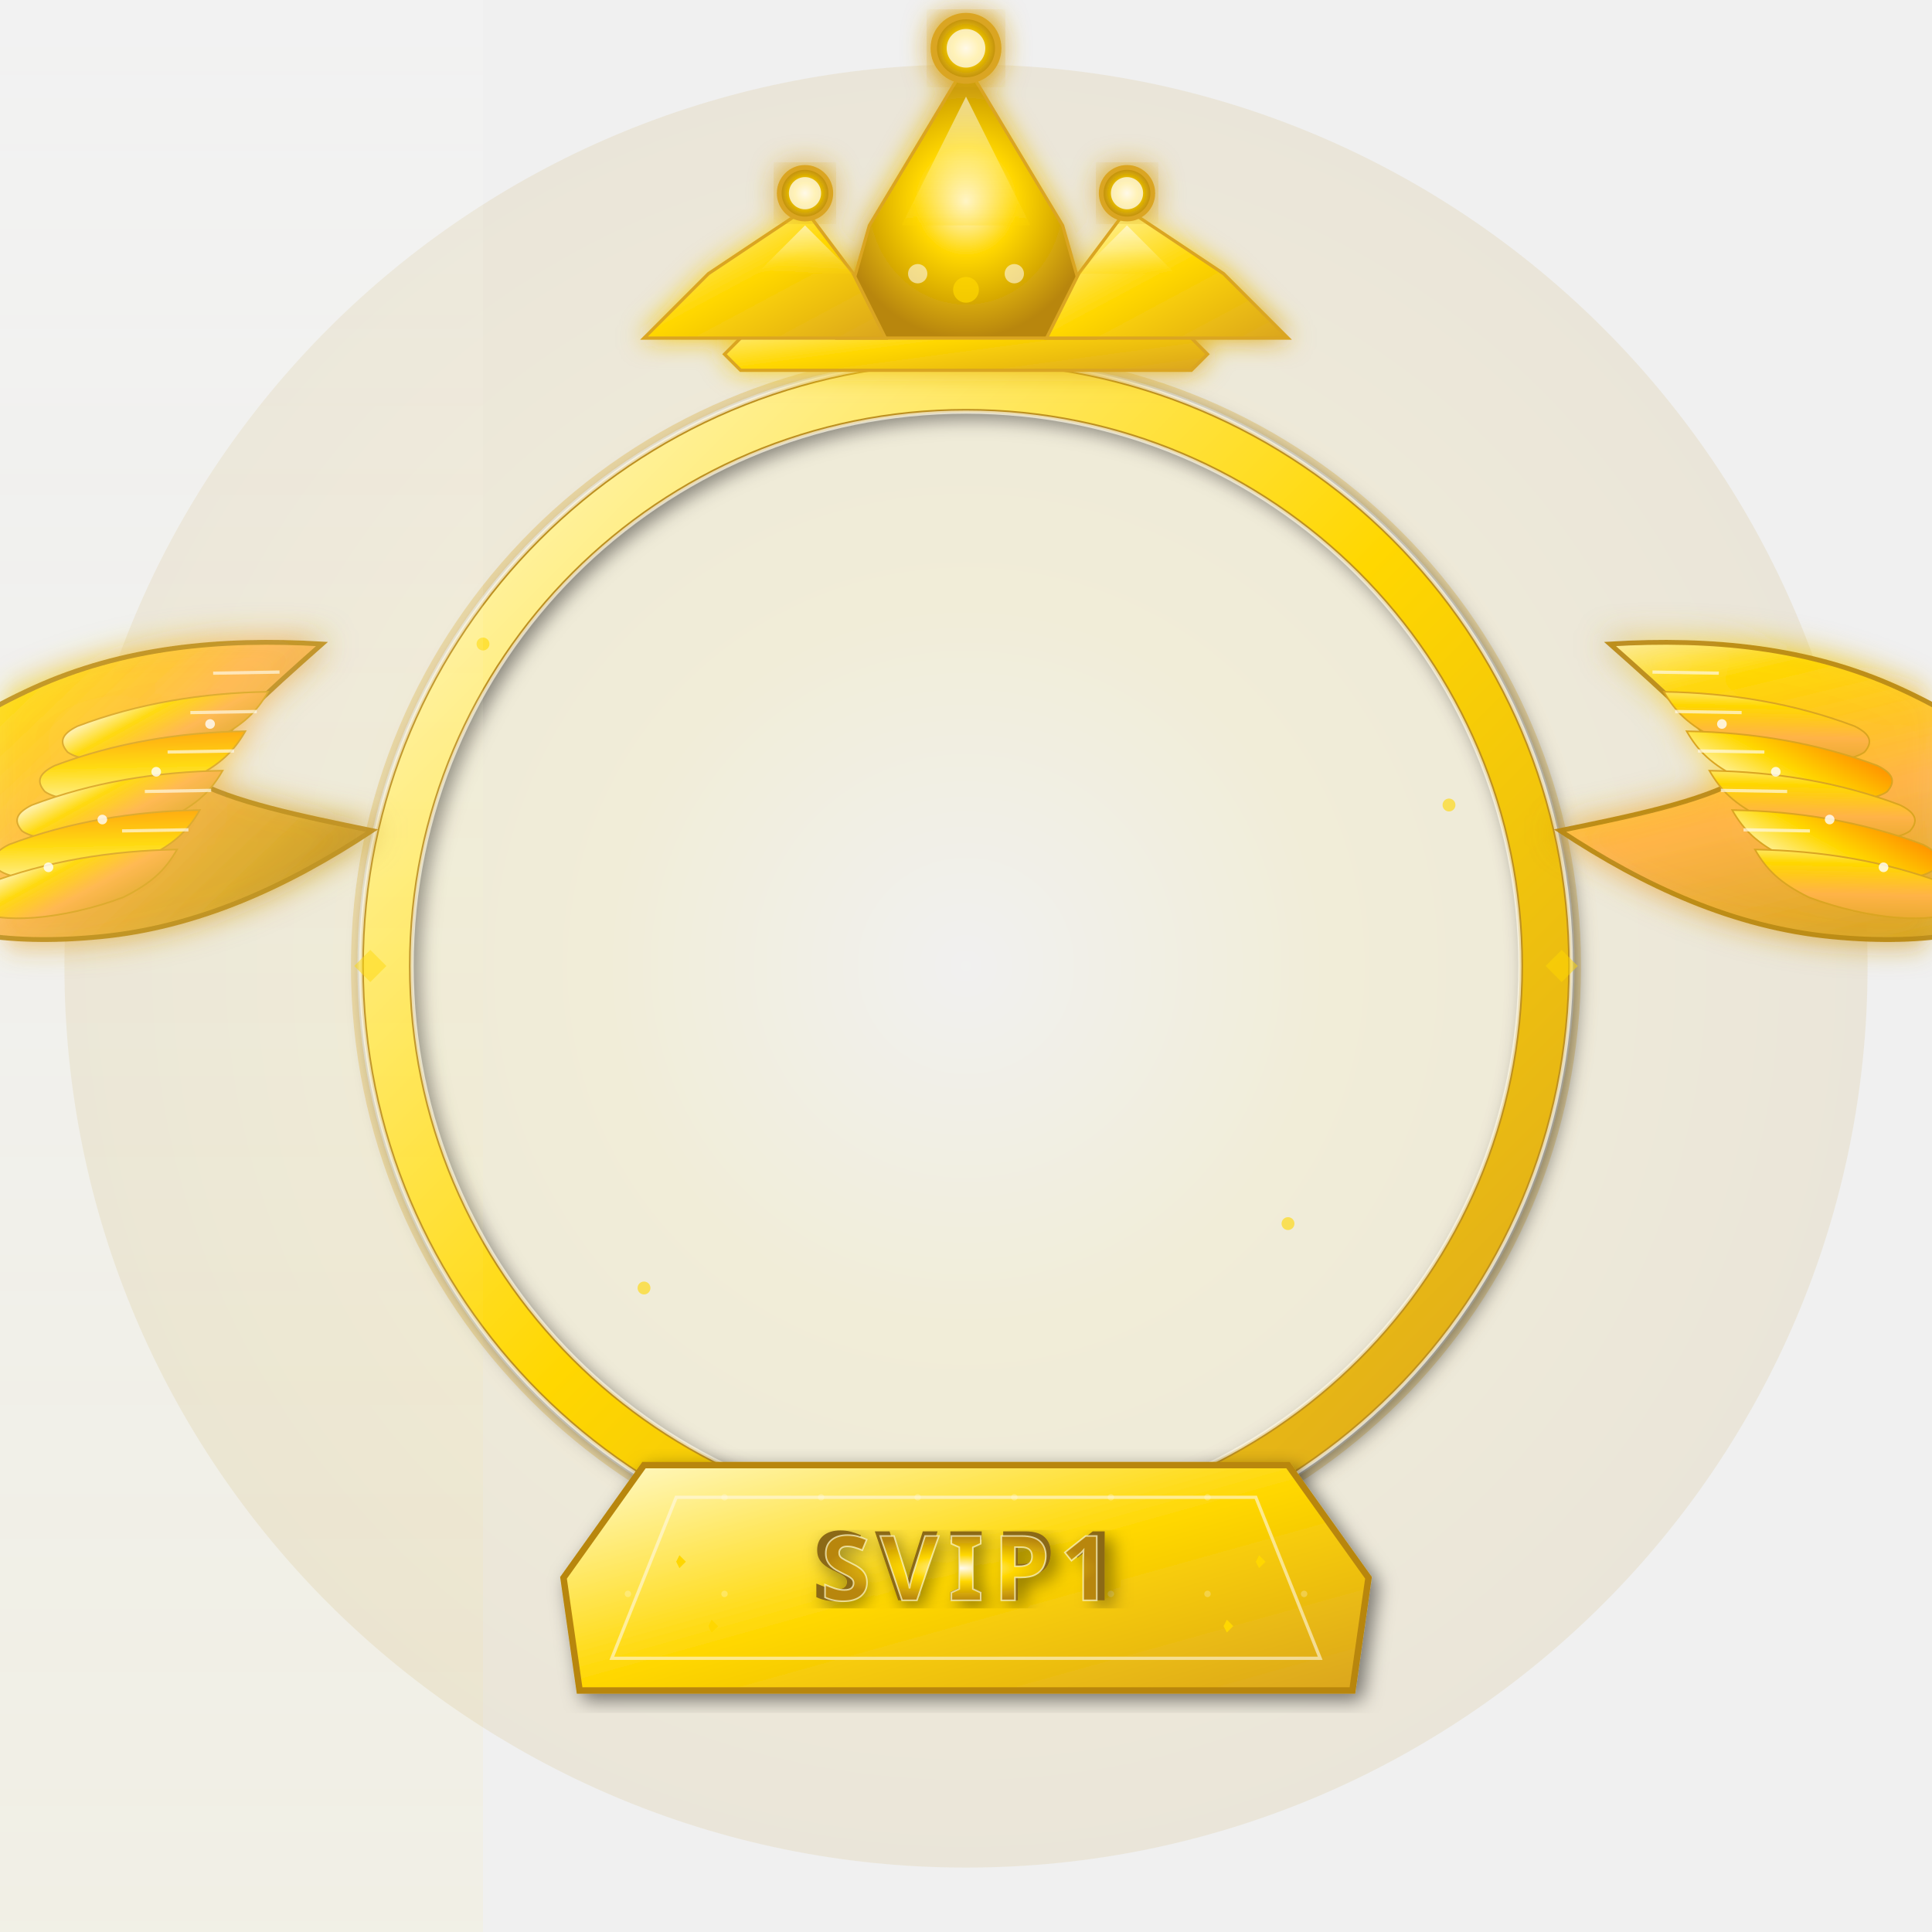
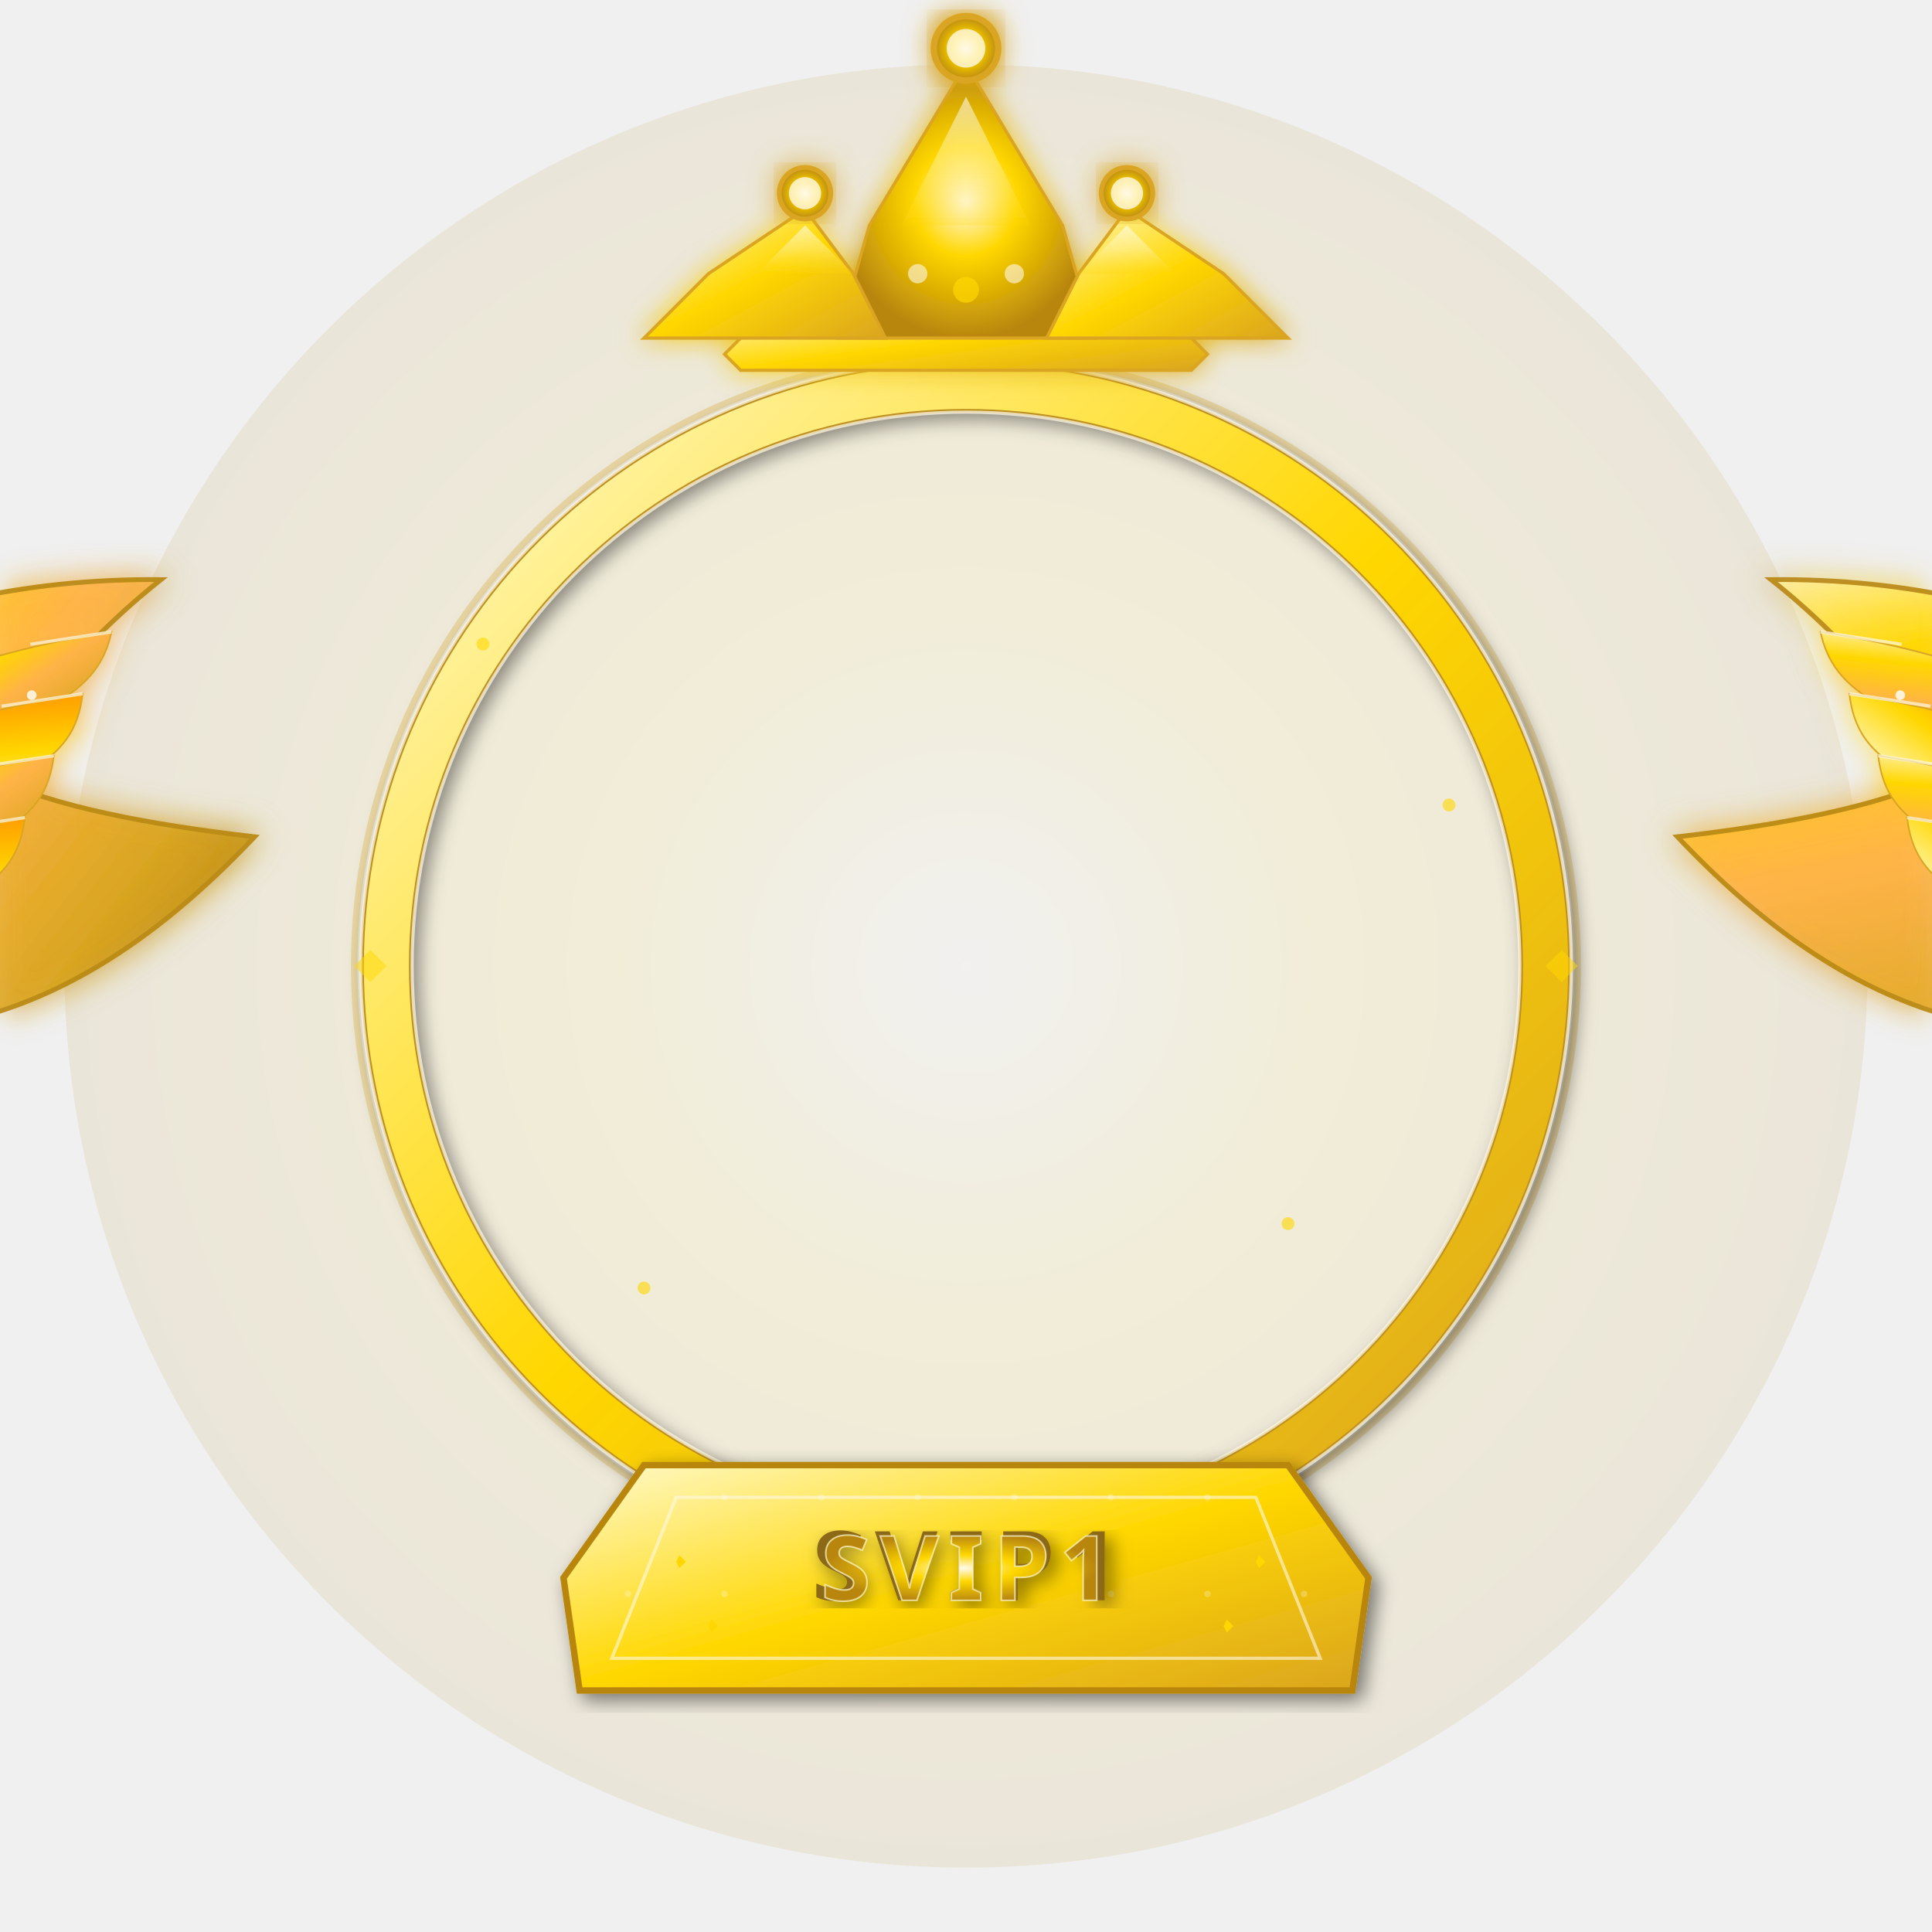
<svg xmlns="http://www.w3.org/2000/svg" width="600" height="600" viewBox="0 0 600 600" fill="none">
  <defs>
    <linearGradient id="goldGradient1" x1="0" y1="0" x2="1" y2="1">
      <stop offset="0%" stop-color="#fffacd" />
      <stop offset="50%" stop-color="#ffd700" />
      <stop offset="100%" stop-color="#daa520" />
    </linearGradient>
    <radialGradient id="goldRadial" cx="50%" cy="50%" r="50%">
      <stop offset="0%" stop-color="#fffaf0" />
      <stop offset="40%" stop-color="#ffd700" />
      <stop offset="100%" stop-color="#b8860b" />
    </radialGradient>
    <linearGradient id="goldShine" x1="0" y1="0" x2="0" y2="1">
      <stop offset="0%" stop-color="#ffffff" stop-opacity="0.8" />
      <stop offset="50%" stop-color="#fffacd" stop-opacity="0.5" />
      <stop offset="100%" stop-color="#ffd700" stop-opacity="0.3" />
    </linearGradient>
    <linearGradient id="goldWingGrad1" x1="0" y1="0" x2="1" y2="1">
      <stop offset="0%" stop-color="#fff9e6" />
      <stop offset="30%" stop-color="#ffd700" />
      <stop offset="60%" stop-color="#ffb347" />
      <stop offset="100%" stop-color="#daa520" />
    </linearGradient>
    <linearGradient id="goldWingGrad2" x1="0" y1="1" x2="1" y2="0">
      <stop offset="0%" stop-color="#fffacd" />
      <stop offset="50%" stop-color="#ffd700" />
      <stop offset="100%" stop-color="#ff8c00" />
    </linearGradient>
    <linearGradient id="featherGrad" x1="0" y1="0" x2="1" y2="1">
      <stop offset="0%" stop-color="#fffaf0" />
      <stop offset="20%" stop-color="#ffd700" />
      <stop offset="50%" stop-color="#ffb347" />
      <stop offset="80%" stop-color="#daa520" />
      <stop offset="100%" stop-color="#b8860b" />
    </linearGradient>
    <filter id="glow">
      <feGaussianBlur stdDeviation="4" result="coloredBlur" />
      <feMerge>
        <feMergeNode in="coloredBlur" />
        <feMergeNode in="SourceGraphic" />
      </feMerge>
    </filter>
    <filter id="shadow">
      <feGaussianBlur in="SourceAlpha" stdDeviation="3" />
      <feOffset dx="2" dy="2" result="offsetblur" />
      <feComponentTransfer>
        <feFuncA type="linear" slope="0.5" />
      </feComponentTransfer>
      <feMerge>
        <feMergeNode />
        <feMergeNode in="SourceGraphic" />
      </feMerge>
    </filter>
    <filter id="goldGlow">
      <feGaussianBlur stdDeviation="5" result="coloredBlur" />
      <feMerge>
        <feMergeNode in="coloredBlur" />
        <feMergeNode in="SourceGraphic" />
      </feMerge>
    </filter>
    <pattern id="ornament" x="0" y="0" width="20" height="20" patternUnits="userSpaceOnUse">
      <circle cx="10" cy="10" r="2" fill="#daa520" opacity="0.3" />
      <circle cx="0" cy="0" r="1" fill="#ffd700" opacity="0.5" />
      <circle cx="20" cy="20" r="1" fill="#ffd700" opacity="0.5" />
    </pattern>
    <pattern id="sparkle" x="0" y="0" width="30" height="30" patternUnits="userSpaceOnUse">
      <circle cx="15" cy="15" r="1" fill="#ffffff" opacity="0.8">
        <animate attributeName="r" values="1;3;1" dur="2s" repeatCount="indefinite" />
      </circle>
    </pattern>
  </defs>
  <ellipse cx="300" cy="300" rx="280" ry="280" fill="url(#goldRadial)" opacity="0.1" />
  <circle cx="300" cy="300" r="190" fill="none" stroke="#daa520" stroke-width="2" opacity="0.3" />
  <circle cx="300" cy="300" r="180" fill="none" stroke="#b8860b" stroke-width="16" filter="url(#shadow)" opacity="0.9" />
  <circle cx="300" cy="300" r="180" fill="none" stroke="url(#goldGradient1)" stroke-width="14" />
  <circle cx="300" cy="300" r="172" fill="none" stroke="#fff9e6" stroke-width="1" opacity="0.7" />
  <circle cx="300" cy="300" r="188" fill="none" stroke="#fff9e6" stroke-width="1" opacity="0.7" />
  <g opacity="0.5">
    <path d="M300,110 L305,105 L310,110 L305,115 Z" fill="#ffd700" />
    <path d="M300,490 L305,485 L310,490 L305,495 Z" fill="#ffd700" />
    <path d="M110,300 L115,295 L120,300 L115,305 Z" fill="#ffd700" />
    <path d="M480,300 L485,295 L490,300 L485,305 Z" fill="#ffd700" />
  </g>
  <g filter="url(#glow)">
    <path d="M240,95 L360,95 L375,110 L370,115 L230,115 L225,110 Z" fill="url(#goldGradient1)" stroke="#daa520" stroke-width="1" />
    <rect x="240" y="100" width="120" height="5" fill="url(#ornament)" />
    <path d="M300,20 L270,70 L260,105 L340,105 L330,70 Z" fill="url(#goldRadial)" stroke="#daa520" stroke-width="1" />
    <path d="M300,30 L280,70 L320,70 Z" fill="url(#goldShine)" opacity="0.7" />
    <path d="M250,65 L220,85 L200,105 L275,105 L265,85 Z" fill="url(#goldGradient1)" stroke="#daa520" stroke-width="1" />
    <path d="M250,70 L235,85 L265,85 Z" fill="url(#goldShine)" opacity="0.7" />
    <path d="M350,65 L380,85 L400,105 L325,105 L335,85 Z" fill="url(#goldGradient1)" stroke="#daa520" stroke-width="1" />
    <path d="M350,70 L365,85 L335,85 Z" fill="url(#goldShine)" opacity="0.7" />
    <circle cx="300" cy="15" r="10" fill="url(#goldRadial)" stroke="#daa520" stroke-width="2" filter="url(#glow)" />
    <circle cx="300" cy="15" r="6" fill="#fff9e6" opacity="0.8" />
    <circle cx="250" cy="60" r="8" fill="url(#goldRadial)" stroke="#daa520" stroke-width="1.5" filter="url(#glow)" />
    <circle cx="250" cy="60" r="5" fill="#fff9e6" opacity="0.8" />
    <circle cx="350" cy="60" r="8" fill="url(#goldRadial)" stroke="#daa520" stroke-width="1.5" filter="url(#glow)" />
    <circle cx="350" cy="60" r="5" fill="#fff9e6" opacity="0.8" />
    <circle cx="285" cy="85" r="3" fill="#fff9e6" opacity="0.6" />
    <circle cx="315" cy="85" r="3" fill="#fff9e6" opacity="0.6" />
    <circle cx="300" cy="90" r="4" fill="#ffd700" opacity="0.7" />
  </g>
-   <g transform="translate(100,200)" filter="url(#goldGlow)">
-     <g transform="rotate(-15)">
-       <path d="M 0,0 C -30,-10 -60,-15 -90,-10 C -120,-5 -140,5 -150,20 C -155,28 -155,35 -150,42                       C -140,55 -120,65 -90,70 C -60,75 -30,70 0,60                       C -20,50 -40,40 -50,30 C -40,20 -20,10 0,0 Z" fill="url(#featherGrad)" stroke="#b8860b" stroke-width="1.5" opacity="0.9" />
-       <path d="M -20,10 C -40,5 -60,3 -80,5 C -85,6 -87,8 -85,12 C -80,18 -60,22 -40,20 C -30,18 -25,15 -20,10 Z" fill="url(#goldWingGrad1)" stroke="#daa520" stroke-width="0.5" />
-       <path d="M -30,20 C -50,15 -70,13 -90,15 C -95,16 -97,18 -95,22 C -90,28 -70,32 -50,30 C -40,28 -35,25 -30,20 Z" fill="url(#goldWingGrad2)" stroke="#daa520" stroke-width="0.5" />
-       <path d="M -40,30 C -60,25 -80,23 -100,25 C -105,26 -107,28 -105,32 C -100,38 -80,42 -60,40 C -50,38 -45,35 -40,30 Z" fill="url(#goldWingGrad1)" stroke="#daa520" stroke-width="0.5" />
-       <path d="M -50,40 C -70,35 -90,33 -110,35 C -115,36 -117,38 -115,42 C -110,48 -90,52 -70,50 C -60,48 -55,45 -50,40 Z" fill="url(#goldWingGrad2)" stroke="#daa520" stroke-width="0.5" />
-       <path d="M -60,50 C -80,45 -100,43 -120,45 C -125,46 -127,48 -125,52 C -120,58 -100,62 -80,60 C -70,58 -65,55 -60,50 Z" fill="url(#goldWingGrad1)" stroke="#daa520" stroke-width="0.5" />
+   <g transform="translate(50,180)" filter="url(#goldGlow)">
+     <g transform="rotate(-20)">
+       <path d="M 0,0 C -40,-15 -80,-20 -120,-15 C -160,-10 -190,5 -200,30 C -207,40 -207,50 -200,60                       C -190,80 -160,95 -120,105 C -80,115 -40,105 0,85                       C -30,70 -55,55 -70,40 C -55,25 -30,10 0,0 Z" fill="url(#featherGrad)" stroke="#b8860b" stroke-width="1.5" opacity="0.9" />
+       <path d="M -20,10 C -45,5 -70,3 -95,5 C -102,6 -105,9 -102,14 C -95,22 -70,28 -45,25 C -32,23 -25,18 -20,10 Z" fill="url(#goldWingGrad1)" stroke="#daa520" stroke-width="0.5" />
+       <path d="M -35,25 C -60,20 -85,18 -110,20 C -117,21 -120,24 -117,30 C -110,38 -85,44 -60,42 C -47,40 -40,35 -35,25 Z" fill="url(#goldWingGrad2)" stroke="#daa520" stroke-width="0.5" />
+       <path d="M -50,40 C -75,35 -100,33 -125,35 C -132,36 -135,39 -132,45 C -125,53 -100,59 -75,57 C -62,55 -55,50 -50,40 Z" fill="url(#goldWingGrad1)" stroke="#daa520" stroke-width="0.5" />
+       <path d="M -65,55 C -90,50 -115,48 -140,50 C -147,51 -150,54 -147,60 C -140,68 -115,74 -90,72 C -77,70 -70,65 -65,55 Z" fill="url(#goldWingGrad2)" stroke="#daa520" stroke-width="0.5" />
+       <path d="M -80,70 C -105,65 -130,63 -155,65 C -162,66 -165,69 -162,75 C -155,83 -130,89 -105,87 C -92,85 -85,80 -80,70 Z" fill="url(#goldWingGrad1)" stroke="#daa520" stroke-width="0.5" />
+       <path d="M -95,85 C -120,80 -145,78 -170,80 C -177,81 -180,84 -177,90 C -170,98 -145,104 -120,102 C -107,100 -100,95 -95,85 Z" fill="url(#goldWingGrad2)" stroke="#daa520" stroke-width="0.5" />
      <g opacity="0.7">
-         <path d="M -15,5 L -35,0" stroke="#fff9e6" stroke-width="1" />
-         <path d="M -25,15 L -45,10" stroke="#fff9e6" stroke-width="1" />
-         <path d="M -35,25 L -55,20" stroke="#fff9e6" stroke-width="1" />
-         <path d="M -45,35 L -65,30" stroke="#fff9e6" stroke-width="1" />
-         <path d="M -55,45 L -75,40" stroke="#fff9e6" stroke-width="1" />
+         <path d="M -20,10 L -45,5" stroke="#fff9e6" stroke-width="1" />
+         <path d="M -35,25 L -60,20" stroke="#fff9e6" stroke-width="1" />
+         <path d="M -50,40 L -75,35" stroke="#fff9e6" stroke-width="1" />
+         <path d="M -65,55 L -90,50" stroke="#fff9e6" stroke-width="1" />
+         <path d="M -80,70 L -105,65" stroke="#fff9e6" stroke-width="1" />
+         <path d="M -95,85 L -120,80" stroke="#fff9e6" stroke-width="1" />
      </g>
-       <circle cx="-40" cy="15" r="1.5" fill="#ffffff" opacity="0.8" />
-       <circle cx="-60" cy="25" r="1.5" fill="#ffffff" opacity="0.8" />
-       <circle cx="-80" cy="35" r="1.5" fill="#ffffff" opacity="0.8" />
-       <circle cx="-100" cy="45" r="1.5" fill="#ffffff" opacity="0.8" />
-       <animateTransform attributeName="transform" attributeType="XML" type="rotate" values="-15;-5;-15" dur="4s" repeatCount="indefinite" />
+       <circle cx="-50" cy="20" r="1.5" fill="#ffffff" opacity="0.8" />
+       <circle cx="-75" cy="35" r="1.5" fill="#ffffff" opacity="0.8" />
+       <circle cx="-100" cy="50" r="1.5" fill="#ffffff" opacity="0.8" />
+       <circle cx="-125" cy="65" r="1.5" fill="#ffffff" opacity="0.8" />
+       <circle cx="-150" cy="80" r="1.5" fill="#ffffff" opacity="0.8" />
+       <animateTransform attributeName="transform" attributeType="XML" type="rotate" values="-20;-10;-20" dur="4s" repeatCount="indefinite" />
    </g>
  </g>
-   <g transform="translate(500,200)" filter="url(#goldGlow)">
-     <g transform="rotate(15)">
-       <path d="M 0,0 C 30,-10 60,-15 90,-10 C 120,-5 140,5 150,20 C 155,28 155,35 150,42                       C 140,55 120,65 90,70 C 60,75 30,70 0,60                       C 20,50 40,40 50,30 C 40,20 20,10 0,0 Z" fill="url(#featherGrad)" stroke="#b8860b" stroke-width="1.5" opacity="0.9" />
-       <path d="M 20,10 C 40,5 60,3 80,5 C 85,6 87,8 85,12 C 80,18 60,22 40,20 C 30,18 25,15 20,10 Z" fill="url(#goldWingGrad1)" stroke="#daa520" stroke-width="0.5" />
-       <path d="M 30,20 C 50,15 70,13 90,15 C 95,16 97,18 95,22 C 90,28 70,32 50,30 C 40,28 35,25 30,20 Z" fill="url(#goldWingGrad2)" stroke="#daa520" stroke-width="0.5" />
-       <path d="M 40,30 C 60,25 80,23 100,25 C 105,26 107,28 105,32 C 100,38 80,42 60,40 C 50,38 45,35 40,30 Z" fill="url(#goldWingGrad1)" stroke="#daa520" stroke-width="0.5" />
-       <path d="M 50,40 C 70,35 90,33 110,35 C 115,36 117,38 115,42 C 110,48 90,52 70,50 C 60,48 55,45 50,40 Z" fill="url(#goldWingGrad2)" stroke="#daa520" stroke-width="0.5" />
-       <path d="M 60,50 C 80,45 100,43 120,45 C 125,46 127,48 125,52 C 120,58 100,62 80,60 C 70,58 65,55 60,50 Z" fill="url(#goldWingGrad1)" stroke="#daa520" stroke-width="0.5" />
+   <g transform="translate(550,180)" filter="url(#goldGlow)">
+     <g transform="rotate(20)">
+       <path d="M 0,0 C 40,-15 80,-20 120,-15 C 160,-10 190,5 200,30 C 207,40 207,50 200,60                       C 190,80 160,95 120,105 C 80,115 40,105 0,85                       C 30,70 55,55 70,40 C 55,25 30,10 0,0 Z" fill="url(#featherGrad)" stroke="#b8860b" stroke-width="1.5" opacity="0.9" />
+       <path d="M 20,10 C 45,5 70,3 95,5 C 102,6 105,9 102,14 C 95,22 70,28 45,25 C 32,23 25,18 20,10 Z" fill="url(#goldWingGrad1)" stroke="#daa520" stroke-width="0.5" />
+       <path d="M 35,25 C 60,20 85,18 110,20 C 117,21 120,24 117,30 C 110,38 85,44 60,42 C 47,40 40,35 35,25 Z" fill="url(#goldWingGrad2)" stroke="#daa520" stroke-width="0.5" />
+       <path d="M 50,40 C 75,35 100,33 125,35 C 132,36 135,39 132,45 C 125,53 100,59 75,57 C 62,55 55,50 50,40 Z" fill="url(#goldWingGrad1)" stroke="#daa520" stroke-width="0.5" />
+       <path d="M 65,55 C 90,50 115,48 140,50 C 147,51 150,54 147,60 C 140,68 115,74 90,72 C 77,70 70,65 65,55 Z" fill="url(#goldWingGrad2)" stroke="#daa520" stroke-width="0.5" />
+       <path d="M 80,70 C 105,65 130,63 155,65 C 162,66 165,69 162,75 C 155,83 130,89 105,87 C 92,85 85,80 80,70 Z" fill="url(#goldWingGrad1)" stroke="#daa520" stroke-width="0.5" />
+       <path d="M 95,85 C 120,80 145,78 170,80 C 177,81 180,84 177,90 C 170,98 145,104 120,102 C 107,100 100,95 95,85 Z" fill="url(#goldWingGrad2)" stroke="#daa520" stroke-width="0.5" />
      <g opacity="0.7">
-         <path d="M 15,5 L 35,0" stroke="#fff9e6" stroke-width="1" />
-         <path d="M 25,15 L 45,10" stroke="#fff9e6" stroke-width="1" />
-         <path d="M 35,25 L 55,20" stroke="#fff9e6" stroke-width="1" />
-         <path d="M 45,35 L 65,30" stroke="#fff9e6" stroke-width="1" />
-         <path d="M 55,45 L 75,40" stroke="#fff9e6" stroke-width="1" />
+         <path d="M 20,10 L 45,5" stroke="#fff9e6" stroke-width="1" />
+         <path d="M 35,25 L 60,20" stroke="#fff9e6" stroke-width="1" />
+         <path d="M 50,40 L 75,35" stroke="#fff9e6" stroke-width="1" />
+         <path d="M 65,55 L 90,50" stroke="#fff9e6" stroke-width="1" />
+         <path d="M 80,70 L 105,65" stroke="#fff9e6" stroke-width="1" />
+         <path d="M 95,85 L 120,80" stroke="#fff9e6" stroke-width="1" />
      </g>
-       <circle cx="40" cy="15" r="1.5" fill="#ffffff" opacity="0.8" />
-       <circle cx="60" cy="25" r="1.5" fill="#ffffff" opacity="0.8" />
-       <circle cx="80" cy="35" r="1.5" fill="#ffffff" opacity="0.8" />
-       <circle cx="100" cy="45" r="1.5" fill="#ffffff" opacity="0.8" />
-       <animateTransform attributeName="transform" attributeType="XML" type="rotate" values="15;5;15" dur="4s" repeatCount="indefinite" />
+       <circle cx="50" cy="20" r="1.5" fill="#ffffff" opacity="0.8" />
+       <circle cx="75" cy="35" r="1.5" fill="#ffffff" opacity="0.8" />
+       <circle cx="100" cy="50" r="1.5" fill="#ffffff" opacity="0.8" />
+       <circle cx="125" cy="65" r="1.5" fill="#ffffff" opacity="0.8" />
+       <circle cx="150" cy="80" r="1.5" fill="#ffffff" opacity="0.8" />
+       <animateTransform attributeName="transform" attributeType="XML" type="rotate" values="20;10;20" dur="4s" repeatCount="indefinite" />
    </g>
  </g>
  <g filter="url(#shadow)">
    <path d="M200,455 L400,455 L425,490 L420,525 L180,525 L175,490 Z" fill="url(#goldGradient1)" stroke="#b8860b" stroke-width="2" />
    <path d="M205,460 L395,460 L415,520 L185,520 Z" fill="url(#sparkle)" opacity="0.3" />
    <path d="M210,465 L390,465 L410,515 L190,515 Z" fill="none" stroke="#fff9e6" stroke-width="1" opacity="0.6" />
    <text x="300" y="497" text-anchor="middle" fill="#8b6914" font-size="30" font-family="Arial Black" font-weight="bold" letter-spacing="3" filter="url(#shadow)">SVIP1</text>
    <text x="300" y="497" text-anchor="middle" fill="url(#goldRadial)" font-size="28" font-family="Arial Black" font-weight="bold" letter-spacing="3">SVIP1</text>
    <text x="300" y="497" text-anchor="middle" fill="none" stroke="#fffacd" stroke-width="0.5" font-size="28" font-family="Arial Black" font-weight="bold" letter-spacing="3" opacity="0.7">SVIP1</text>
    <g fill="#ffd700">
      <path d="M 210,485 L211,487 L213,485 L211,483 Z" />
      <path d="M 390,485 L391,487 L393,485 L391,483 Z" />
      <path d="M 220,505 L221,507 L223,505 L221,503 Z" />
      <path d="M 380,505 L381,507 L383,505 L381,503 Z" />
    </g>
  </g>
  <g opacity="0.6">
    <circle cx="150" cy="200" r="2" fill="#ffd700">
      <animate attributeName="cy" values="200;150;200" dur="3s" repeatCount="indefinite" />
      <animate attributeName="opacity" values="0;1;0" dur="3s" repeatCount="indefinite" />
    </circle>
    <circle cx="450" cy="250" r="2" fill="#ffd700">
      <animate attributeName="cy" values="250;200;250" dur="3.5s" repeatCount="indefinite" />
      <animate attributeName="opacity" values="0;1;0" dur="3.5s" repeatCount="indefinite" />
    </circle>
    <circle cx="200" cy="400" r="2" fill="#ffd700">
      <animate attributeName="cy" values="400;350;400" dur="4s" repeatCount="indefinite" />
      <animate attributeName="opacity" values="0;1;0" dur="4s" repeatCount="indefinite" />
    </circle>
    <circle cx="400" cy="380" r="2" fill="#ffd700">
      <animate attributeName="cy" values="380;330;380" dur="3.2s" repeatCount="indefinite" />
      <animate attributeName="opacity" values="0;1;0" dur="3.2s" repeatCount="indefinite" />
    </circle>
  </g>
-   <rect x="0" y="0" width="150" height="600" fill="url(#goldShine)" opacity="0.15">
-     <animateTransform attributeName="transform" type="translate" from="-150 0" to="750 0" dur="4s" repeatCount="indefinite" />
-   </rect>
</svg>
